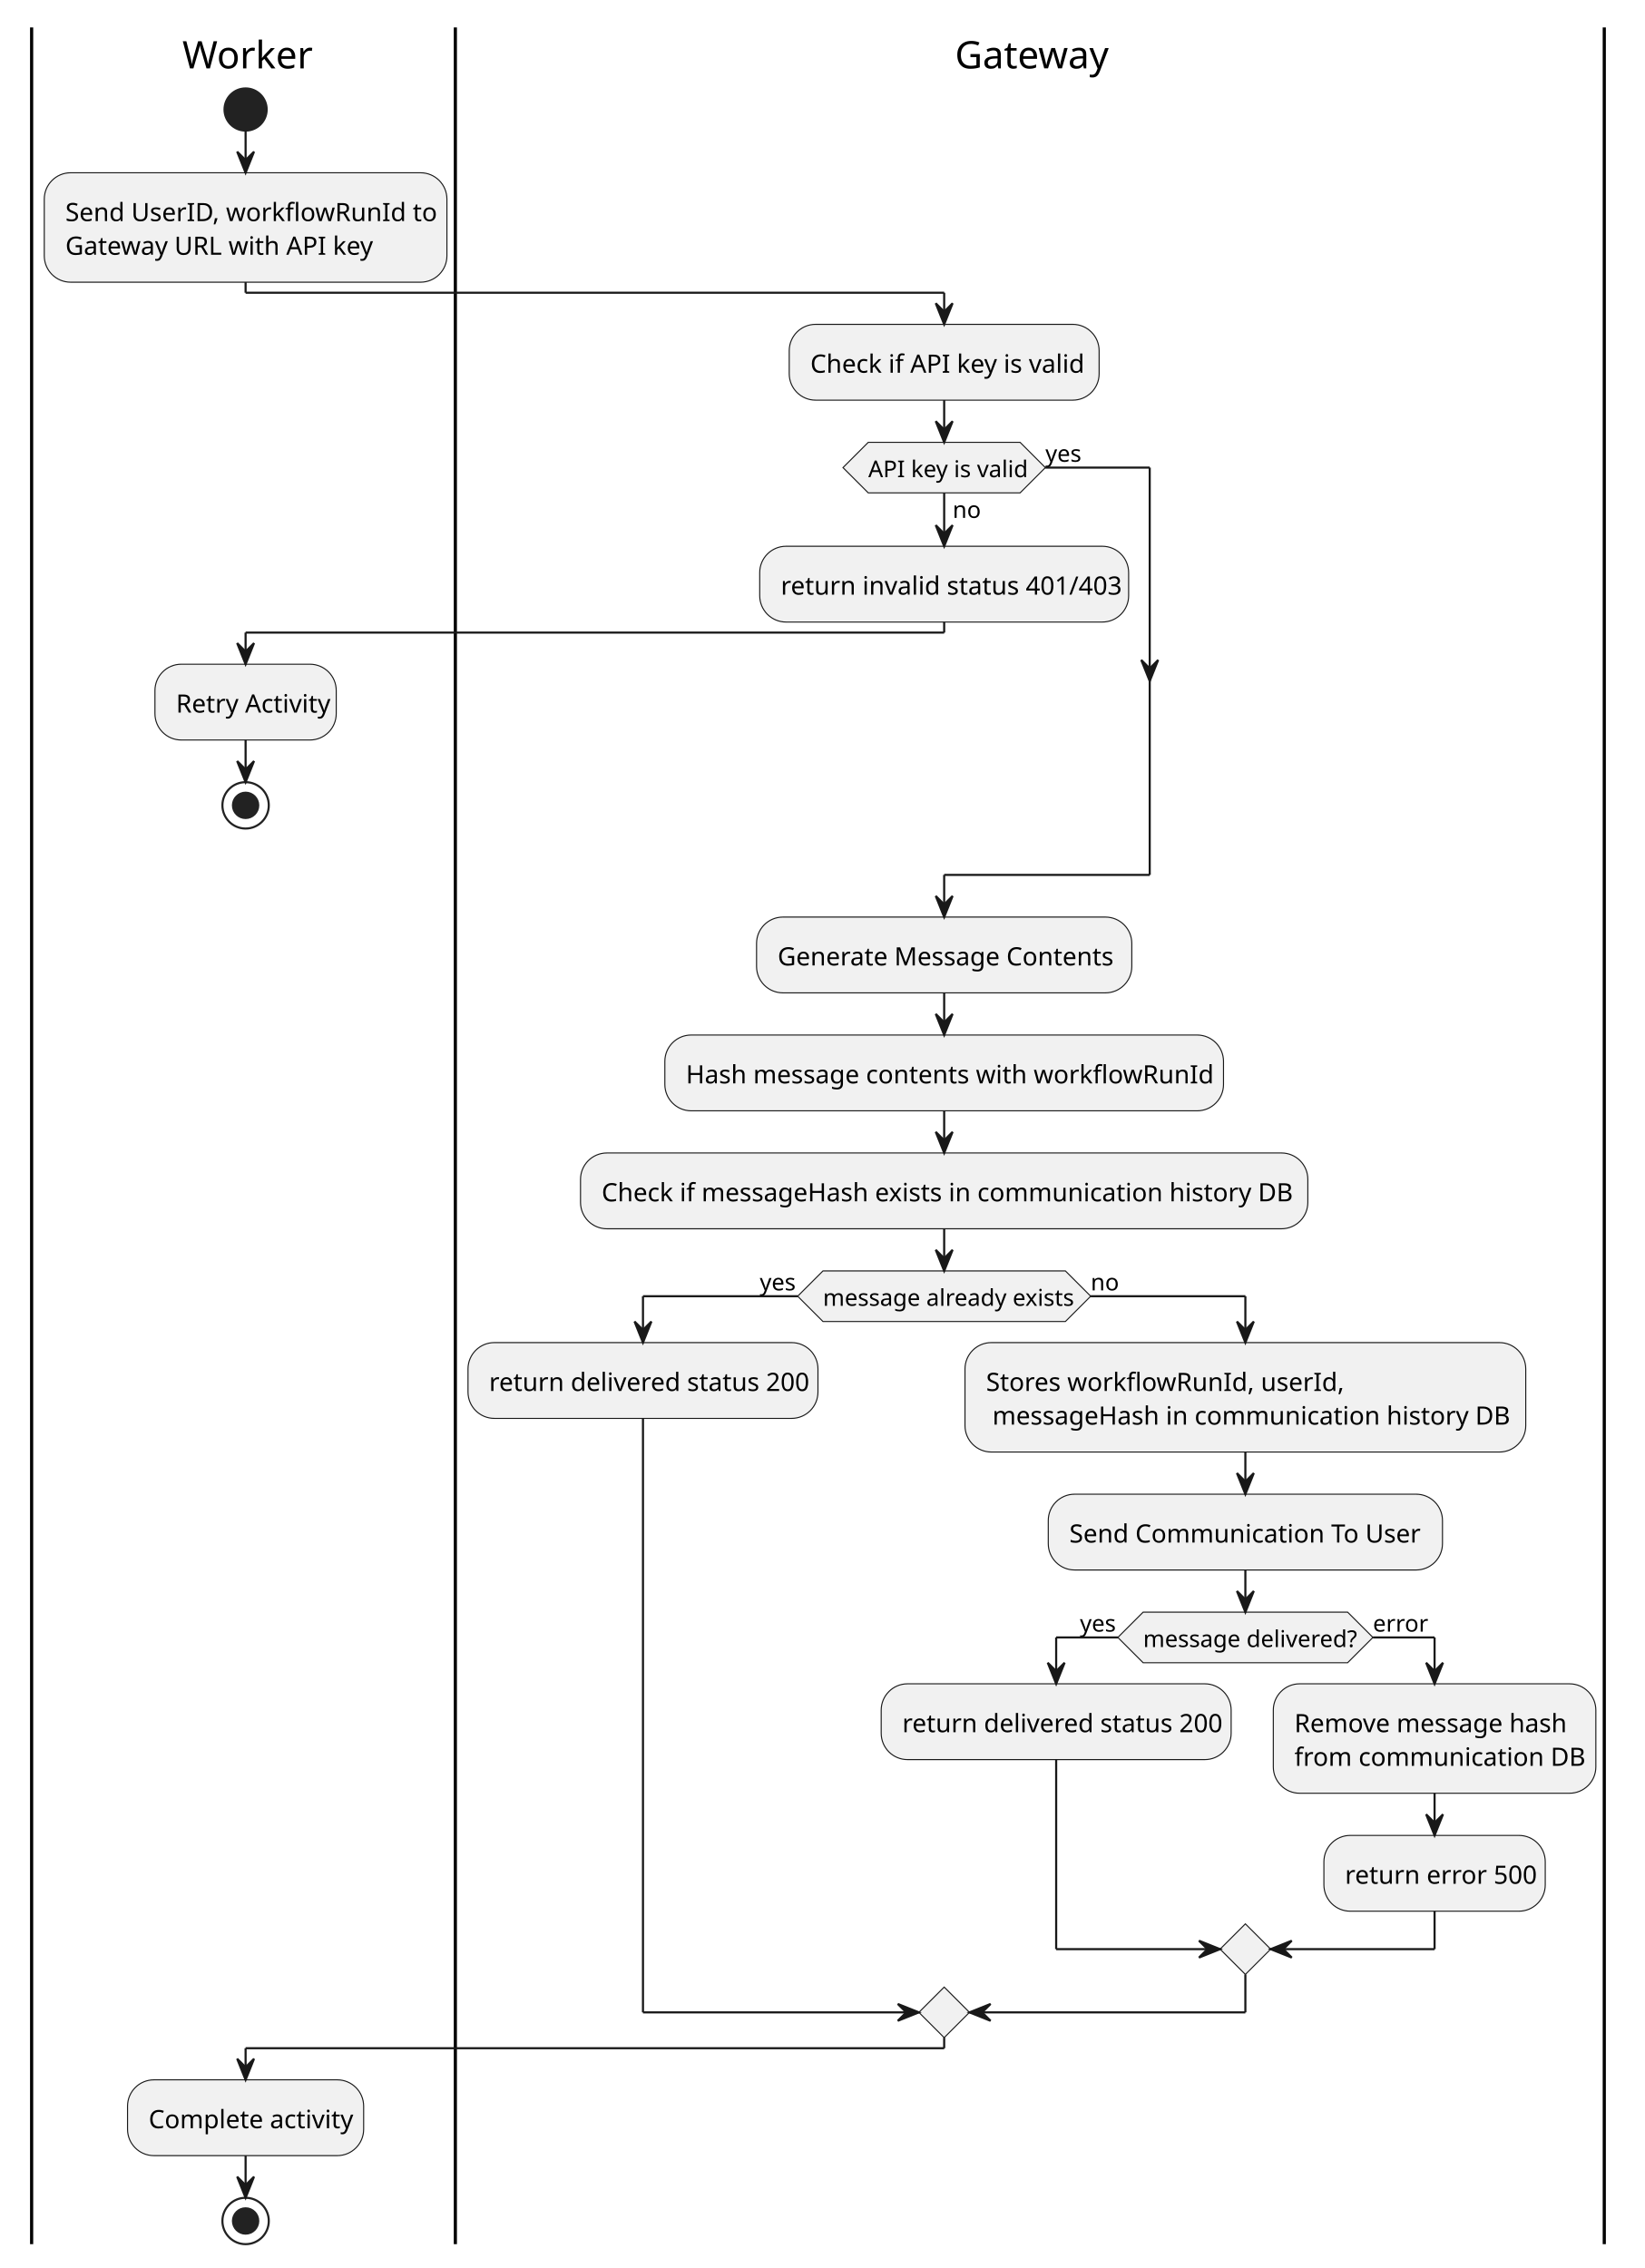
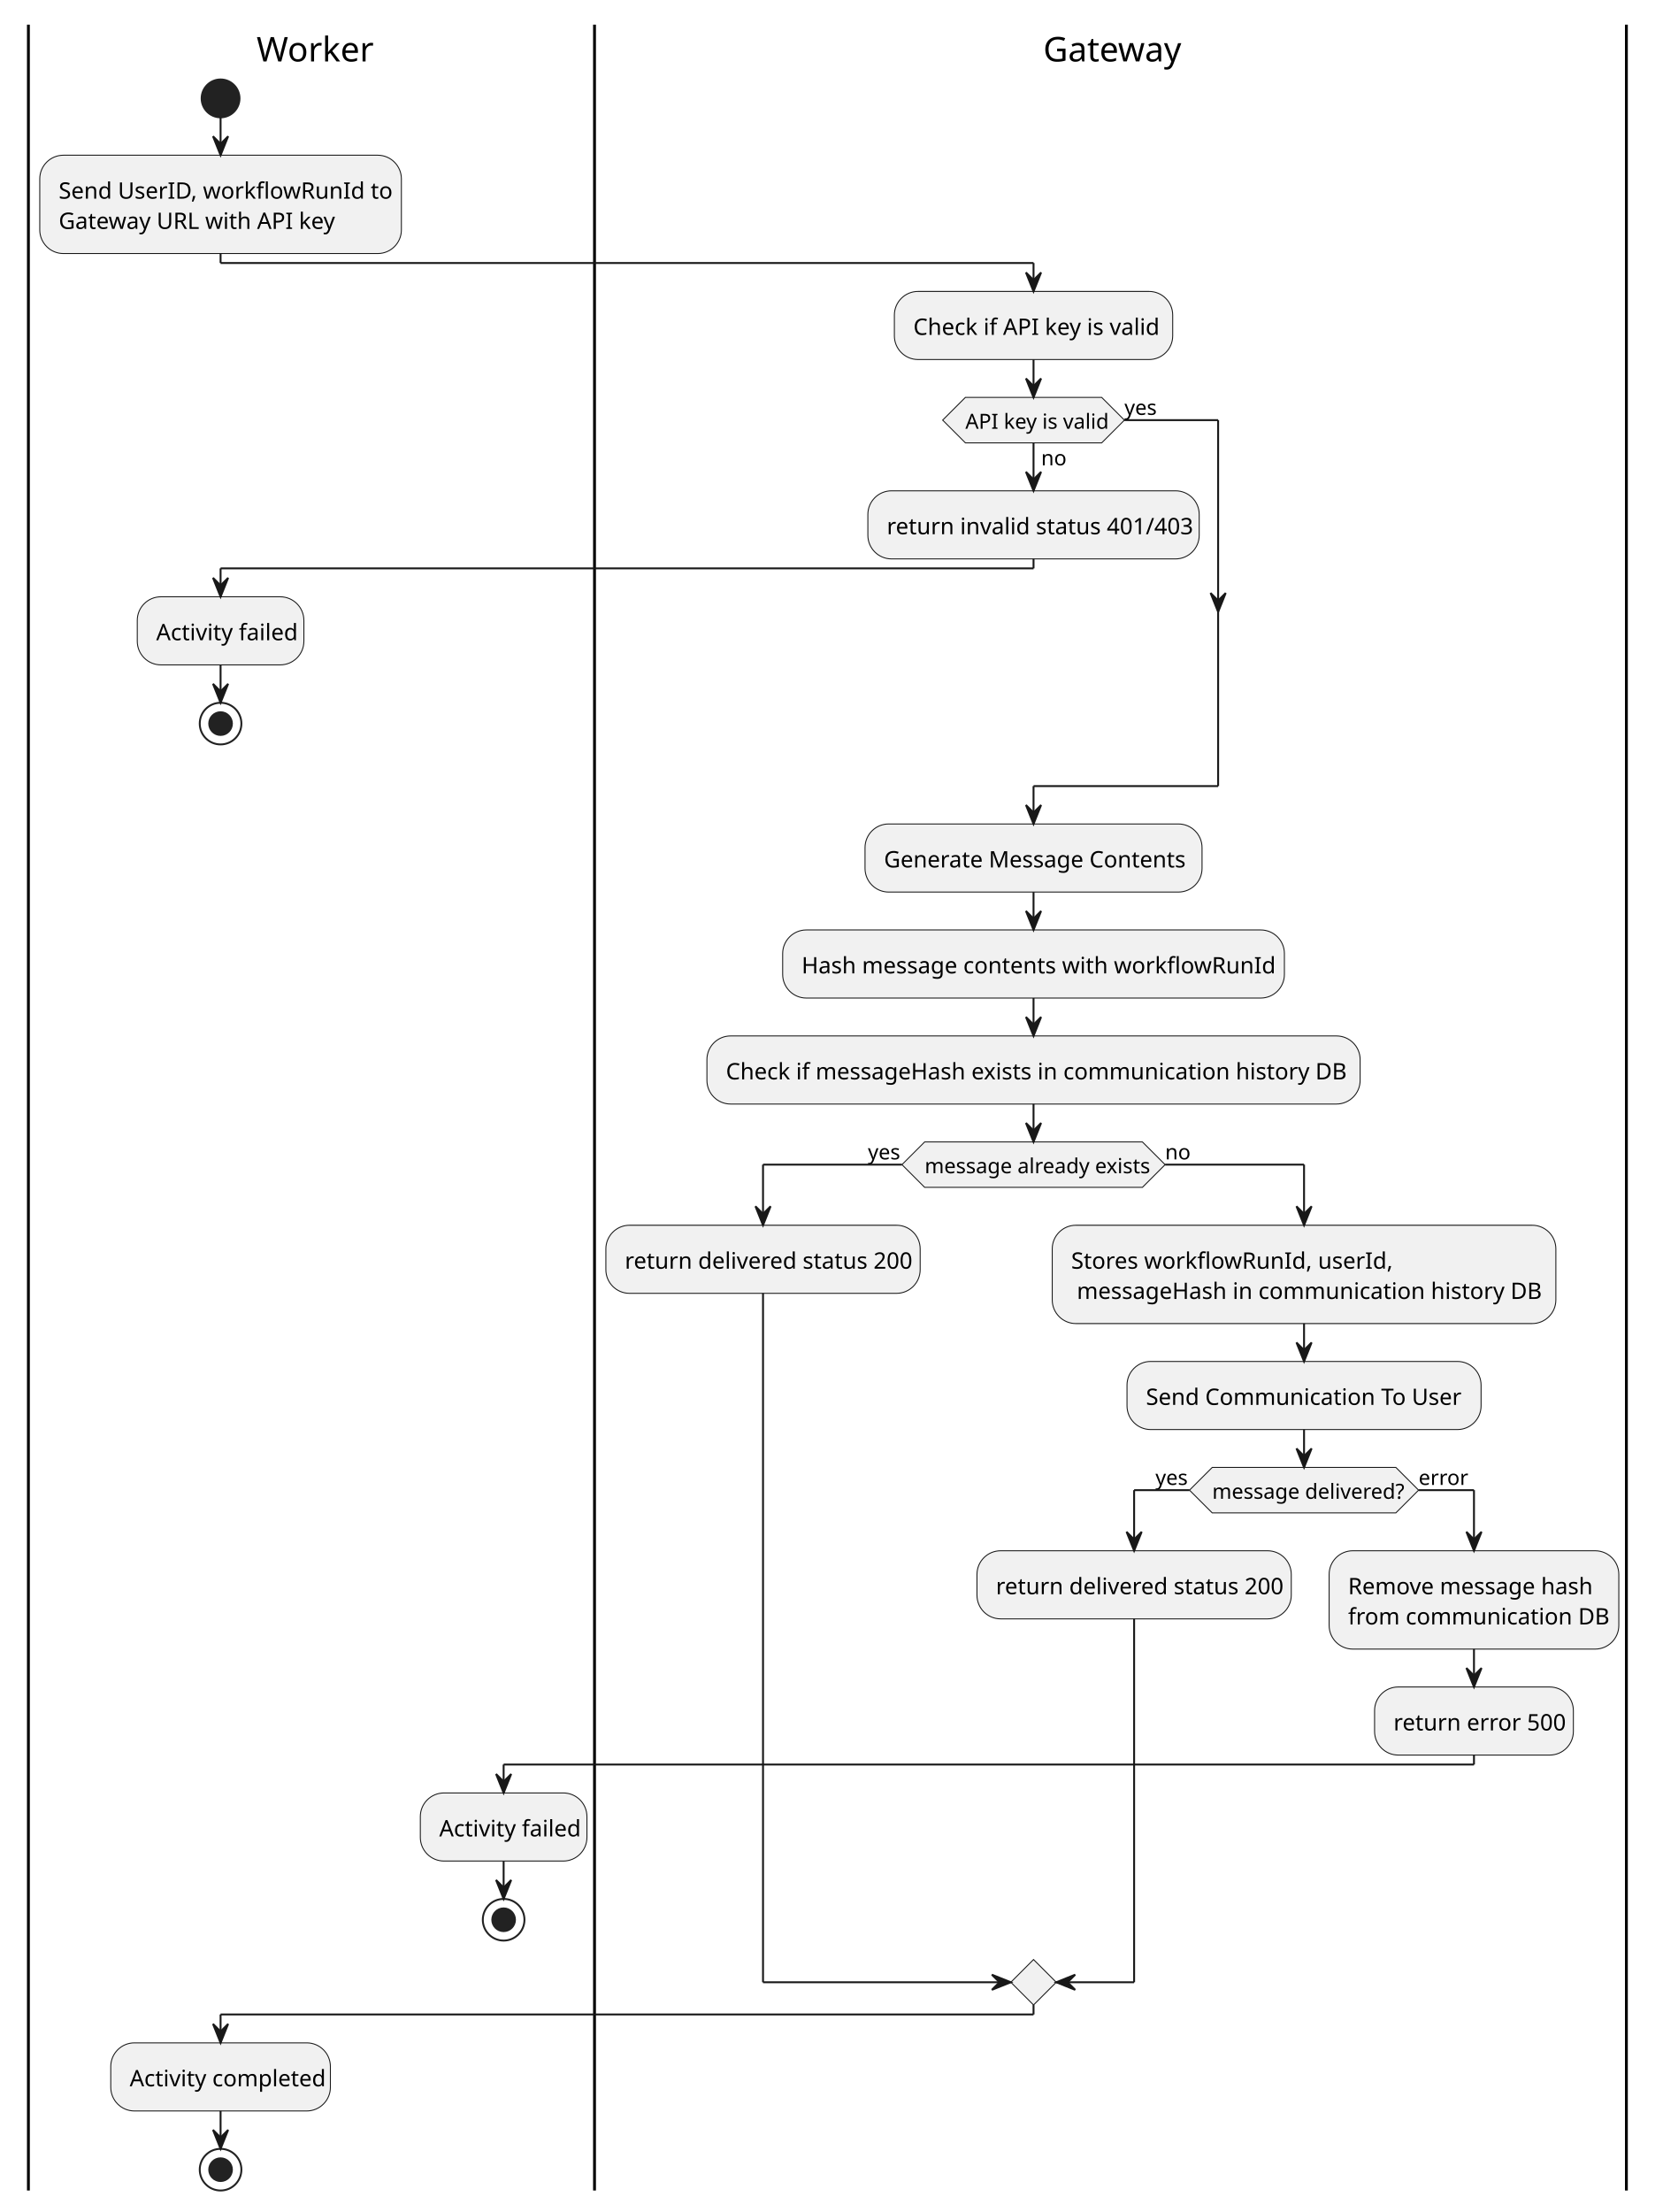
- <svg xmlns="http://www.w3.org/2000/svg" contentStyleType="text/css" height="1076px" preserveAspectRatio="none" style="width:780px;height:1076px;background:#FFFFFF;" version="1.1" viewBox="0 0 780 1076" width="780px" zoomAndPan="magnify">
+ <svg xmlns="http://www.w3.org/2000/svg" contentStyleType="text/css" height="1168px" preserveAspectRatio="none" style="width:878px;height:1168px;background:#FFFFFF;" version="1.1" viewBox="0 0 878 1168" width="878px" zoomAndPan="magnify">
  <defs />
  <g>
-     <rect fill="none" height="23.941" style="stroke:none;stroke-width:1.0;" width="747.5" x="15" y="13.018" />
+     <rect fill="none" height="23.941" style="stroke:none;stroke-width:1.0;" width="845.5" x="15" y="13.018" />
    <ellipse cx="116.5" cy="51.959" fill="#222222" rx="10" ry="10" style="stroke:#222222;stroke-width:1.0;" />
    <rect fill="#F1F1F1" height="51.922" rx="12.5" ry="12.5" style="stroke:#181818;stroke-width:0.5;" width="191" x="21" y="81.959" />
    <text fill="#000000" font-family="sans-serif" font-size="12" lengthAdjust="spacing" textLength="171" x="31" y="104.908">Send UserID, workflowRunId to</text>
    <text fill="#000000" font-family="sans-serif" font-size="12" lengthAdjust="spacing" textLength="142" x="31" y="120.869">Gateway URL with API key</text>
-     <rect fill="#F1F1F1" height="35.961" rx="12.5" ry="12.5" style="stroke:#181818;stroke-width:0.5;" width="86" x="73.5" y="315.118" />
-     <text fill="#000000" font-family="sans-serif" font-size="12" lengthAdjust="spacing" textLength="66" x="83.5" y="338.067">Retry Activity</text>
+     <rect fill="#F1F1F1" height="35.961" rx="12.5" ry="12.5" style="stroke:#181818;stroke-width:0.5;" width="88" x="72.5" y="315.118" />
+     <text fill="#000000" font-family="sans-serif" font-size="12" lengthAdjust="spacing" textLength="68" x="82.5" y="338.067">Activity failed</text>
    <ellipse cx="116.5" cy="382.079" fill="none" rx="11" ry="11" style="stroke:#222222;stroke-width:1.0;" />
    <ellipse cx="116.5" cy="382.079" fill="#222222" rx="6" ry="6" style="stroke:#222222;stroke-width:1.0;" />
-     <rect fill="#F1F1F1" height="35.961" rx="12.5" ry="12.5" style="stroke:#181818;stroke-width:0.5;" width="112" x="60.5" y="986.727" />
-     <text fill="#000000" font-family="sans-serif" font-size="12" lengthAdjust="spacing" textLength="92" x="70.5" y="1009.677">Complete activity</text>
-     <ellipse cx="116.5" cy="1053.688" fill="none" rx="11" ry="11" style="stroke:#222222;stroke-width:1.0;" />
-     <ellipse cx="116.5" cy="1053.688" fill="#222222" rx="6" ry="6" style="stroke:#222222;stroke-width:1.0;" />
-     <line style="stroke:#000000;stroke-width:1.5;" x1="15" x2="15" y1="13.018" y2="1064.688" />
-     <rect fill="#F1F1F1" height="35.961" rx="12.5" ry="12.5" style="stroke:#181818;stroke-width:0.5;" width="147" x="374.375" y="153.881" />
-     <text fill="#000000" font-family="sans-serif" font-size="12" lengthAdjust="spacing" textLength="127" x="384.375" y="176.83">Check if API key is valid</text>
-     <rect fill="#F1F1F1" height="35.961" rx="12.5" ry="12.5" style="stroke:#181818;stroke-width:0.5;" width="175" x="360.375" y="259.157" />
-     <text fill="#000000" font-family="sans-serif" font-size="12" lengthAdjust="spacing" textLength="155" x="370.375" y="282.106">return invalid status 401/403</text>
-     <polygon fill="#F1F1F1" points="411.875,209.842,483.875,209.842,495.875,221.842,483.875,233.842,411.875,233.842,399.875,221.842,411.875,209.842" style="stroke:#181818;stroke-width:0.5;" />
-     <text fill="#000000" font-family="sans-serif" font-size="11" lengthAdjust="spacing" textLength="12" x="451.875" y="245.712">no</text>
-     <text fill="#000000" font-family="sans-serif" font-size="11" lengthAdjust="spacing" textLength="72" x="411.875" y="226.397">API key is valid</text>
-     <text fill="#000000" font-family="sans-serif" font-size="11" lengthAdjust="spacing" textLength="18" x="495.875" y="219.081">yes</text>
-     <rect fill="#F1F1F1" height="35.961" rx="12.5" ry="12.5" style="stroke:#181818;stroke-width:0.5;" width="178" x="358.875" y="435.079" />
-     <text fill="#000000" font-family="sans-serif" font-size="12" lengthAdjust="spacing" textLength="158" x="368.875" y="458.028">Generate Message Contents</text>
-     <rect fill="#F1F1F1" height="35.961" rx="12.5" ry="12.5" style="stroke:#181818;stroke-width:0.5;" width="265" x="315.375" y="491.04" />
-     <text fill="#000000" font-family="sans-serif" font-size="12" lengthAdjust="spacing" textLength="245" x="325.375" y="513.989">Hash message contents with workflowRunId</text>
-     <rect fill="#F1F1F1" height="35.961" rx="12.5" ry="12.5" style="stroke:#181818;stroke-width:0.5;" width="345" x="275.375" y="547.001" />
-     <text fill="#000000" font-family="sans-serif" font-size="12" lengthAdjust="spacing" textLength="325" x="285.375" y="569.95">Check if messageHash exists in communication history DB</text>
-     <polygon fill="#F1F1F1" points="390.375,602.962,505.375,602.962,517.375,614.962,505.375,626.962,390.375,626.962,378.375,614.962,390.375,602.962" style="stroke:#181818;stroke-width:0.5;" />
-     <text fill="#000000" font-family="sans-serif" font-size="11" lengthAdjust="spacing" textLength="115" x="390.375" y="619.517">message already exists</text>
-     <text fill="#000000" font-family="sans-serif" font-size="11" lengthAdjust="spacing" textLength="18" x="360.375" y="612.201">yes</text>
-     <text fill="#000000" font-family="sans-serif" font-size="11" lengthAdjust="spacing" textLength="12" x="517.375" y="612.201">no</text>
-     <rect fill="#F1F1F1" height="35.961" rx="12.5" ry="12.5" style="stroke:#181818;stroke-width:0.5;" width="166" x="222" y="636.962" />
-     <text fill="#000000" font-family="sans-serif" font-size="12" lengthAdjust="spacing" textLength="146" x="232" y="659.911">return delivered status 200</text>
-     <rect fill="#F1F1F1" height="51.922" rx="12.5" ry="12.5" style="stroke:#181818;stroke-width:0.5;" width="266" x="457.75" y="636.962" />
-     <text fill="#000000" font-family="sans-serif" font-size="12" lengthAdjust="spacing" textLength="164" x="467.75" y="659.911">Stores workflowRunId, userId,</text>
-     <text fill="#000000" font-family="sans-serif" font-size="12" lengthAdjust="spacing" textLength="243" x="470.75" y="675.872">messageHash in communication history DB</text>
-     <rect fill="#F1F1F1" height="35.961" rx="12.5" ry="12.5" style="stroke:#181818;stroke-width:0.5;" width="187" x="497.25" y="708.884" />
-     <text fill="#000000" font-family="sans-serif" font-size="12" lengthAdjust="spacing" textLength="167" x="507.25" y="731.833">Send Communication To User</text>
-     <polygon fill="#F1F1F1" points="542.25,764.845,639.25,764.845,651.25,776.845,639.25,788.845,542.25,788.845,530.25,776.845,542.25,764.845" style="stroke:#181818;stroke-width:0.5;" />
-     <text fill="#000000" font-family="sans-serif" font-size="11" lengthAdjust="spacing" textLength="97" x="542.25" y="781.399">message delivered?</text>
-     <text fill="#000000" font-family="sans-serif" font-size="11" lengthAdjust="spacing" textLength="18" x="512.25" y="774.084">yes</text>
-     <text fill="#000000" font-family="sans-serif" font-size="11" lengthAdjust="spacing" textLength="24" x="651.25" y="774.084">error</text>
-     <rect fill="#F1F1F1" height="35.961" rx="12.5" ry="12.5" style="stroke:#181818;stroke-width:0.5;" width="166" x="418" y="798.845" />
-     <text fill="#000000" font-family="sans-serif" font-size="12" lengthAdjust="spacing" textLength="146" x="428" y="821.794">return delivered status 200</text>
-     <rect fill="#F1F1F1" height="51.922" rx="12.5" ry="12.5" style="stroke:#181818;stroke-width:0.5;" width="153" x="604" y="798.845" />
-     <text fill="#000000" font-family="sans-serif" font-size="12" lengthAdjust="spacing" textLength="133" x="614" y="821.794">Remove message hash</text>
-     <text fill="#000000" font-family="sans-serif" font-size="12" lengthAdjust="spacing" textLength="133" x="614" y="837.755">from communication DB</text>
-     <rect fill="#F1F1F1" height="35.961" rx="12.5" ry="12.5" style="stroke:#181818;stroke-width:0.5;" width="105" x="628" y="870.767" />
-     <text fill="#000000" font-family="sans-serif" font-size="12" lengthAdjust="spacing" textLength="85" x="638" y="893.716">return error 500</text>
-     <polygon fill="#F1F1F1" points="590.75,912.727,602.75,924.727,590.75,936.727,578.75,924.727,590.75,912.727" style="stroke:#181818;stroke-width:0.5;" />
-     <polygon fill="#F1F1F1" points="447.875,942.727,459.875,954.727,447.875,966.727,435.875,954.727,447.875,942.727" style="stroke:#181818;stroke-width:0.5;" />
-     <line style="stroke:#000000;stroke-width:1.5;" x1="216" x2="216" y1="13.018" y2="1064.688" />
-     <line style="stroke:#000000;stroke-width:1.5;" x1="761" x2="761" y1="13.018" y2="1064.688" />
+     <rect fill="#F1F1F1" height="35.961" rx="12.5" ry="12.5" style="stroke:#181818;stroke-width:0.5;" width="88" x="222" y="946.727" />
+     <text fill="#000000" font-family="sans-serif" font-size="12" lengthAdjust="spacing" textLength="68" x="232" y="969.677">Activity failed</text>
+     <ellipse cx="266" cy="1013.688" fill="none" rx="11" ry="11" style="stroke:#222222;stroke-width:1.0;" />
+     <ellipse cx="266" cy="1013.688" fill="#222222" rx="6" ry="6" style="stroke:#222222;stroke-width:1.0;" />
+     <rect fill="#F1F1F1" height="35.961" rx="12.5" ry="12.5" style="stroke:#181818;stroke-width:0.5;" width="116" x="58.5" y="1078.688" />
+     <text fill="#000000" font-family="sans-serif" font-size="12" lengthAdjust="spacing" textLength="96" x="68.5" y="1101.638">Activity completed</text>
+     <ellipse cx="116.5" cy="1145.649" fill="none" rx="11" ry="11" style="stroke:#222222;stroke-width:1.0;" />
+     <ellipse cx="116.5" cy="1145.649" fill="#222222" rx="6" ry="6" style="stroke:#222222;stroke-width:1.0;" />
+     <line style="stroke:#000000;stroke-width:1.5;" x1="15" x2="15" y1="13.018" y2="1156.649" />
+     <rect fill="#F1F1F1" height="35.961" rx="12.5" ry="12.5" style="stroke:#181818;stroke-width:0.5;" width="147" x="472.375" y="153.881" />
+     <text fill="#000000" font-family="sans-serif" font-size="12" lengthAdjust="spacing" textLength="127" x="482.375" y="176.83">Check if API key is valid</text>
+     <rect fill="#F1F1F1" height="35.961" rx="12.5" ry="12.5" style="stroke:#181818;stroke-width:0.5;" width="175" x="458.375" y="259.157" />
+     <text fill="#000000" font-family="sans-serif" font-size="12" lengthAdjust="spacing" textLength="155" x="468.375" y="282.106">return invalid status 401/403</text>
+     <polygon fill="#F1F1F1" points="509.875,209.842,581.875,209.842,593.875,221.842,581.875,233.842,509.875,233.842,497.875,221.842,509.875,209.842" style="stroke:#181818;stroke-width:0.5;" />
+     <text fill="#000000" font-family="sans-serif" font-size="11" lengthAdjust="spacing" textLength="12" x="549.875" y="245.712">no</text>
+     <text fill="#000000" font-family="sans-serif" font-size="11" lengthAdjust="spacing" textLength="72" x="509.875" y="226.397">API key is valid</text>
+     <text fill="#000000" font-family="sans-serif" font-size="11" lengthAdjust="spacing" textLength="18" x="593.875" y="219.081">yes</text>
+     <rect fill="#F1F1F1" height="35.961" rx="12.5" ry="12.5" style="stroke:#181818;stroke-width:0.5;" width="178" x="456.875" y="435.079" />
+     <text fill="#000000" font-family="sans-serif" font-size="12" lengthAdjust="spacing" textLength="158" x="466.875" y="458.028">Generate Message Contents</text>
+     <rect fill="#F1F1F1" height="35.961" rx="12.5" ry="12.5" style="stroke:#181818;stroke-width:0.5;" width="265" x="413.375" y="491.04" />
+     <text fill="#000000" font-family="sans-serif" font-size="12" lengthAdjust="spacing" textLength="245" x="423.375" y="513.989">Hash message contents with workflowRunId</text>
+     <rect fill="#F1F1F1" height="35.961" rx="12.5" ry="12.5" style="stroke:#181818;stroke-width:0.5;" width="345" x="373.375" y="547.001" />
+     <text fill="#000000" font-family="sans-serif" font-size="12" lengthAdjust="spacing" textLength="325" x="383.375" y="569.95">Check if messageHash exists in communication history DB</text>
+     <polygon fill="#F1F1F1" points="488.375,602.962,603.375,602.962,615.375,614.962,603.375,626.962,488.375,626.962,476.375,614.962,488.375,602.962" style="stroke:#181818;stroke-width:0.5;" />
+     <text fill="#000000" font-family="sans-serif" font-size="11" lengthAdjust="spacing" textLength="115" x="488.375" y="619.517">message already exists</text>
+     <text fill="#000000" font-family="sans-serif" font-size="11" lengthAdjust="spacing" textLength="18" x="458.375" y="612.201">yes</text>
+     <text fill="#000000" font-family="sans-serif" font-size="11" lengthAdjust="spacing" textLength="12" x="615.375" y="612.201">no</text>
+     <rect fill="#F1F1F1" height="35.961" rx="12.5" ry="12.5" style="stroke:#181818;stroke-width:0.5;" width="166" x="320" y="646.962" />
+     <text fill="#000000" font-family="sans-serif" font-size="12" lengthAdjust="spacing" textLength="146" x="330" y="669.911">return delivered status 200</text>
+     <rect fill="#F1F1F1" height="51.922" rx="12.5" ry="12.5" style="stroke:#181818;stroke-width:0.5;" width="266" x="555.75" y="646.962" />
+     <text fill="#000000" font-family="sans-serif" font-size="12" lengthAdjust="spacing" textLength="164" x="565.75" y="669.911">Stores workflowRunId, userId,</text>
+     <text fill="#000000" font-family="sans-serif" font-size="12" lengthAdjust="spacing" textLength="243" x="568.75" y="685.872">messageHash in communication history DB</text>
+     <rect fill="#F1F1F1" height="35.961" rx="12.5" ry="12.5" style="stroke:#181818;stroke-width:0.5;" width="187" x="595.25" y="718.884" />
+     <text fill="#000000" font-family="sans-serif" font-size="12" lengthAdjust="spacing" textLength="167" x="605.25" y="741.833">Send Communication To User</text>
+     <polygon fill="#F1F1F1" points="640.25,774.845,737.25,774.845,749.25,786.845,737.25,798.845,640.25,798.845,628.25,786.845,640.25,774.845" style="stroke:#181818;stroke-width:0.5;" />
+     <text fill="#000000" font-family="sans-serif" font-size="11" lengthAdjust="spacing" textLength="97" x="640.25" y="791.399">message delivered?</text>
+     <text fill="#000000" font-family="sans-serif" font-size="11" lengthAdjust="spacing" textLength="18" x="610.25" y="784.084">yes</text>
+     <text fill="#000000" font-family="sans-serif" font-size="11" lengthAdjust="spacing" textLength="24" x="749.25" y="784.084">error</text>
+     <rect fill="#F1F1F1" height="35.961" rx="12.5" ry="12.5" style="stroke:#181818;stroke-width:0.5;" width="166" x="516" y="818.845" />
+     <text fill="#000000" font-family="sans-serif" font-size="12" lengthAdjust="spacing" textLength="146" x="526" y="841.794">return delivered status 200</text>
+     <rect fill="#F1F1F1" height="51.922" rx="12.5" ry="12.5" style="stroke:#181818;stroke-width:0.5;" width="153" x="702" y="818.845" />
+     <text fill="#000000" font-family="sans-serif" font-size="12" lengthAdjust="spacing" textLength="133" x="712" y="841.794">Remove message hash</text>
+     <text fill="#000000" font-family="sans-serif" font-size="12" lengthAdjust="spacing" textLength="133" x="712" y="857.755">from communication DB</text>
+     <rect fill="#F1F1F1" height="35.961" rx="12.5" ry="12.5" style="stroke:#181818;stroke-width:0.5;" width="105" x="726" y="890.767" />
+     <text fill="#000000" font-family="sans-serif" font-size="12" lengthAdjust="spacing" textLength="85" x="736" y="913.716">return error 500</text>
+     <polygon fill="#F1F1F1" points="545.875,1034.688,557.875,1046.688,545.875,1058.688,533.875,1046.688,545.875,1034.688" style="stroke:#181818;stroke-width:0.5;" />
+     <line style="stroke:#000000;stroke-width:1.5;" x1="314" x2="314" y1="13.018" y2="1156.649" />
+     <line style="stroke:#000000;stroke-width:1.5;" x1="859" x2="859" y1="13.018" y2="1156.649" />
    <line style="stroke:#181818;stroke-width:1.0;" x1="116.5" x2="116.5" y1="61.959" y2="81.959" />
    <polygon fill="#181818" points="112.5,71.959,116.5,81.959,120.5,71.959,116.5,75.959" style="stroke:#181818;stroke-width:1.0;" />
    <line style="stroke:#181818;stroke-width:1.0;" x1="116.5" x2="116.5" y1="351.079" y2="371.079" />
    <polygon fill="#181818" points="112.5,361.079,116.5,371.079,120.5,361.079,116.5,365.079" style="stroke:#181818;stroke-width:1.0;" />
-     <line style="stroke:#181818;stroke-width:1.0;" x1="116.5" x2="116.5" y1="1022.688" y2="1042.688" />
-     <polygon fill="#181818" points="112.5,1032.688,116.5,1042.688,120.5,1032.688,116.5,1036.688" style="stroke:#181818;stroke-width:1.0;" />
-     <line style="stroke:#181818;stroke-width:1.0;" x1="447.875" x2="447.875" y1="233.842" y2="259.157" />
-     <polygon fill="#181818" points="443.875,249.157,447.875,259.157,451.875,249.157,447.875,253.157" style="stroke:#181818;stroke-width:1.0;" />
-     <line style="stroke:#181818;stroke-width:1.0;" x1="495.875" x2="545.375" y1="221.842" y2="221.842" />
-     <polygon fill="#181818" points="541.375,313.118,545.375,323.118,549.375,313.118,545.375,317.118" style="stroke:#181818;stroke-width:1.0;" />
-     <line style="stroke:#181818;stroke-width:1.0;" x1="545.375" x2="545.375" y1="221.842" y2="415.079" />
-     <line style="stroke:#181818;stroke-width:1.0;" x1="545.375" x2="447.875" y1="415.079" y2="415.079" />
-     <line style="stroke:#181818;stroke-width:1.0;" x1="447.875" x2="447.875" y1="415.079" y2="435.079" />
-     <polygon fill="#181818" points="443.875,425.079,447.875,435.079,451.875,425.079,447.875,429.079" style="stroke:#181818;stroke-width:1.0;" />
-     <line style="stroke:#181818;stroke-width:1.0;" x1="447.875" x2="447.875" y1="189.842" y2="209.842" />
-     <polygon fill="#181818" points="443.875,199.842,447.875,209.842,451.875,199.842,447.875,203.842" style="stroke:#181818;stroke-width:1.0;" />
-     <line style="stroke:#181818;stroke-width:1.0;" x1="447.875" x2="447.875" y1="471.04" y2="491.04" />
-     <polygon fill="#181818" points="443.875,481.04,447.875,491.04,451.875,481.04,447.875,485.04" style="stroke:#181818;stroke-width:1.0;" />
-     <line style="stroke:#181818;stroke-width:1.0;" x1="447.875" x2="447.875" y1="527.001" y2="547.001" />
-     <polygon fill="#181818" points="443.875,537.001,447.875,547.001,451.875,537.001,447.875,541.001" style="stroke:#181818;stroke-width:1.0;" />
-     <line style="stroke:#181818;stroke-width:1.0;" x1="590.75" x2="590.75" y1="688.884" y2="708.884" />
-     <polygon fill="#181818" points="586.75,698.884,590.75,708.884,594.75,698.884,590.75,702.884" style="stroke:#181818;stroke-width:1.0;" />
-     <line style="stroke:#181818;stroke-width:1.0;" x1="680.5" x2="680.5" y1="850.767" y2="870.767" />
-     <polygon fill="#181818" points="676.5,860.767,680.5,870.767,684.5,860.767,680.5,864.767" style="stroke:#181818;stroke-width:1.0;" />
-     <line style="stroke:#181818;stroke-width:1.0;" x1="530.25" x2="501" y1="776.845" y2="776.845" />
-     <line style="stroke:#181818;stroke-width:1.0;" x1="501" x2="501" y1="776.845" y2="798.845" />
-     <polygon fill="#181818" points="497,788.845,501,798.845,505,788.845,501,792.845" style="stroke:#181818;stroke-width:1.0;" />
-     <line style="stroke:#181818;stroke-width:1.0;" x1="651.25" x2="680.5" y1="776.845" y2="776.845" />
-     <line style="stroke:#181818;stroke-width:1.0;" x1="680.5" x2="680.5" y1="776.845" y2="798.845" />
-     <polygon fill="#181818" points="676.5,788.845,680.5,798.845,684.5,788.845,680.5,792.845" style="stroke:#181818;stroke-width:1.0;" />
-     <line style="stroke:#181818;stroke-width:1.0;" x1="501" x2="501" y1="834.806" y2="924.727" />
-     <line style="stroke:#181818;stroke-width:1.0;" x1="501" x2="578.75" y1="924.727" y2="924.727" />
-     <polygon fill="#181818" points="568.75,920.727,578.75,924.727,568.75,928.727,572.75,924.727" style="stroke:#181818;stroke-width:1.0;" />
-     <line style="stroke:#181818;stroke-width:1.0;" x1="680.5" x2="680.5" y1="906.727" y2="924.727" />
-     <line style="stroke:#181818;stroke-width:1.0;" x1="680.5" x2="602.75" y1="924.727" y2="924.727" />
-     <polygon fill="#181818" points="612.75,920.727,602.75,924.727,612.75,928.727,608.75,924.727" style="stroke:#181818;stroke-width:1.0;" />
-     <line style="stroke:#181818;stroke-width:1.0;" x1="590.75" x2="590.75" y1="744.845" y2="764.845" />
-     <polygon fill="#181818" points="586.75,754.845,590.75,764.845,594.75,754.845,590.75,758.845" style="stroke:#181818;stroke-width:1.0;" />
-     <line style="stroke:#181818;stroke-width:1.0;" x1="378.375" x2="305" y1="614.962" y2="614.962" />
-     <line style="stroke:#181818;stroke-width:1.0;" x1="305" x2="305" y1="614.962" y2="636.962" />
-     <polygon fill="#181818" points="301,626.962,305,636.962,309,626.962,305,630.962" style="stroke:#181818;stroke-width:1.0;" />
-     <line style="stroke:#181818;stroke-width:1.0;" x1="517.375" x2="590.75" y1="614.962" y2="614.962" />
-     <line style="stroke:#181818;stroke-width:1.0;" x1="590.75" x2="590.75" y1="614.962" y2="636.962" />
-     <polygon fill="#181818" points="586.75,626.962,590.75,636.962,594.75,626.962,590.75,630.962" style="stroke:#181818;stroke-width:1.0;" />
-     <line style="stroke:#181818;stroke-width:1.0;" x1="305" x2="305" y1="672.923" y2="954.727" />
-     <line style="stroke:#181818;stroke-width:1.0;" x1="305" x2="435.875" y1="954.727" y2="954.727" />
-     <polygon fill="#181818" points="425.875,950.727,435.875,954.727,425.875,958.727,429.875,954.727" style="stroke:#181818;stroke-width:1.0;" />
-     <line style="stroke:#181818;stroke-width:1.0;" x1="590.75" x2="590.75" y1="936.727" y2="954.727" />
-     <line style="stroke:#181818;stroke-width:1.0;" x1="590.75" x2="459.875" y1="954.727" y2="954.727" />
-     <polygon fill="#181818" points="469.875,950.727,459.875,954.727,469.875,958.727,465.875,954.727" style="stroke:#181818;stroke-width:1.0;" />
-     <line style="stroke:#181818;stroke-width:1.0;" x1="447.875" x2="447.875" y1="582.962" y2="602.962" />
-     <polygon fill="#181818" points="443.875,592.962,447.875,602.962,451.875,592.962,447.875,596.962" style="stroke:#181818;stroke-width:1.0;" />
+     <line style="stroke:#181818;stroke-width:1.0;" x1="266" x2="266" y1="982.688" y2="1002.688" />
+     <polygon fill="#181818" points="262,992.688,266,1002.688,270,992.688,266,996.688" style="stroke:#181818;stroke-width:1.0;" />
+     <line style="stroke:#181818;stroke-width:1.0;" x1="116.5" x2="116.5" y1="1114.649" y2="1134.649" />
+     <polygon fill="#181818" points="112.5,1124.649,116.5,1134.649,120.5,1124.649,116.5,1128.649" style="stroke:#181818;stroke-width:1.0;" />
+     <line style="stroke:#181818;stroke-width:1.0;" x1="545.875" x2="545.875" y1="233.842" y2="259.157" />
+     <polygon fill="#181818" points="541.875,249.157,545.875,259.157,549.875,249.157,545.875,253.157" style="stroke:#181818;stroke-width:1.0;" />
+     <line style="stroke:#181818;stroke-width:1.0;" x1="593.875" x2="643.375" y1="221.842" y2="221.842" />
+     <polygon fill="#181818" points="639.375,313.118,643.375,323.118,647.375,313.118,643.375,317.118" style="stroke:#181818;stroke-width:1.0;" />
+     <line style="stroke:#181818;stroke-width:1.0;" x1="643.375" x2="643.375" y1="221.842" y2="415.079" />
+     <line style="stroke:#181818;stroke-width:1.0;" x1="643.375" x2="545.875" y1="415.079" y2="415.079" />
+     <line style="stroke:#181818;stroke-width:1.0;" x1="545.875" x2="545.875" y1="415.079" y2="435.079" />
+     <polygon fill="#181818" points="541.875,425.079,545.875,435.079,549.875,425.079,545.875,429.079" style="stroke:#181818;stroke-width:1.0;" />
+     <line style="stroke:#181818;stroke-width:1.0;" x1="545.875" x2="545.875" y1="189.842" y2="209.842" />
+     <polygon fill="#181818" points="541.875,199.842,545.875,209.842,549.875,199.842,545.875,203.842" style="stroke:#181818;stroke-width:1.0;" />
+     <line style="stroke:#181818;stroke-width:1.0;" x1="545.875" x2="545.875" y1="471.04" y2="491.04" />
+     <polygon fill="#181818" points="541.875,481.04,545.875,491.04,549.875,481.04,545.875,485.04" style="stroke:#181818;stroke-width:1.0;" />
+     <line style="stroke:#181818;stroke-width:1.0;" x1="545.875" x2="545.875" y1="527.001" y2="547.001" />
+     <polygon fill="#181818" points="541.875,537.001,545.875,547.001,549.875,537.001,545.875,541.001" style="stroke:#181818;stroke-width:1.0;" />
+     <line style="stroke:#181818;stroke-width:1.0;" x1="688.75" x2="688.75" y1="698.884" y2="718.884" />
+     <polygon fill="#181818" points="684.75,708.884,688.75,718.884,692.75,708.884,688.75,712.884" style="stroke:#181818;stroke-width:1.0;" />
+     <line style="stroke:#181818;stroke-width:1.0;" x1="778.5" x2="778.5" y1="870.767" y2="890.767" />
+     <polygon fill="#181818" points="774.5,880.767,778.5,890.767,782.5,880.767,778.5,884.767" style="stroke:#181818;stroke-width:1.0;" />
+     <line style="stroke:#181818;stroke-width:1.0;" x1="628.25" x2="599" y1="786.845" y2="786.845" />
+     <line style="stroke:#181818;stroke-width:1.0;" x1="599" x2="599" y1="786.845" y2="818.845" />
+     <polygon fill="#181818" points="595,808.845,599,818.845,603,808.845,599,812.845" style="stroke:#181818;stroke-width:1.0;" />
+     <line style="stroke:#181818;stroke-width:1.0;" x1="749.25" x2="778.5" y1="786.845" y2="786.845" />
+     <line style="stroke:#181818;stroke-width:1.0;" x1="778.5" x2="778.5" y1="786.845" y2="818.845" />
+     <polygon fill="#181818" points="774.5,808.845,778.5,818.845,782.5,808.845,778.5,812.845" style="stroke:#181818;stroke-width:1.0;" />
+     <line style="stroke:#181818;stroke-width:1.0;" x1="599" x2="599" y1="854.806" y2="1046.688" />
+     <line style="stroke:#181818;stroke-width:1.0;" x1="599" x2="557.875" y1="1046.688" y2="1046.688" />
+     <polygon fill="#181818" points="567.875,1042.688,557.875,1046.688,567.875,1050.688,563.875,1046.688" style="stroke:#181818;stroke-width:1.0;" />
+     <line style="stroke:#181818;stroke-width:1.0;" x1="688.75" x2="688.75" y1="754.845" y2="774.845" />
+     <polygon fill="#181818" points="684.75,764.845,688.75,774.845,692.75,764.845,688.75,768.845" style="stroke:#181818;stroke-width:1.0;" />
+     <line style="stroke:#181818;stroke-width:1.0;" x1="476.375" x2="403" y1="614.962" y2="614.962" />
+     <line style="stroke:#181818;stroke-width:1.0;" x1="403" x2="403" y1="614.962" y2="646.962" />
+     <polygon fill="#181818" points="399,636.962,403,646.962,407,636.962,403,640.962" style="stroke:#181818;stroke-width:1.0;" />
+     <line style="stroke:#181818;stroke-width:1.0;" x1="615.375" x2="688.75" y1="614.962" y2="614.962" />
+     <line style="stroke:#181818;stroke-width:1.0;" x1="688.75" x2="688.75" y1="614.962" y2="646.962" />
+     <polygon fill="#181818" points="684.75,636.962,688.75,646.962,692.75,636.962,688.75,640.962" style="stroke:#181818;stroke-width:1.0;" />
+     <line style="stroke:#181818;stroke-width:1.0;" x1="403" x2="403" y1="682.923" y2="1046.688" />
+     <line style="stroke:#181818;stroke-width:1.0;" x1="403" x2="533.875" y1="1046.688" y2="1046.688" />
+     <polygon fill="#181818" points="523.875,1042.688,533.875,1046.688,523.875,1050.688,527.875,1046.688" style="stroke:#181818;stroke-width:1.0;" />
+     <line style="stroke:#181818;stroke-width:1.0;" x1="545.875" x2="545.875" y1="582.962" y2="602.962" />
+     <polygon fill="#181818" points="541.875,592.962,545.875,602.962,549.875,592.962,545.875,596.962" style="stroke:#181818;stroke-width:1.0;" />
    <line style="stroke:#181818;stroke-width:1.0;" x1="116.5" x2="116.5" y1="133.881" y2="138.881" />
-     <line style="stroke:#181818;stroke-width:1.0;" x1="116.5" x2="447.875" y1="138.881" y2="138.881" />
-     <line style="stroke:#181818;stroke-width:1.0;" x1="447.875" x2="447.875" y1="138.881" y2="153.881" />
-     <polygon fill="#181818" points="443.875,143.881,447.875,153.881,451.875,143.881,447.875,147.881" style="stroke:#181818;stroke-width:1.0;" />
-     <line style="stroke:#181818;stroke-width:1.0;" x1="447.875" x2="447.875" y1="295.118" y2="300.118" />
-     <line style="stroke:#181818;stroke-width:1.0;" x1="447.875" x2="116.5" y1="300.118" y2="300.118" />
+     <line style="stroke:#181818;stroke-width:1.0;" x1="116.5" x2="545.875" y1="138.881" y2="138.881" />
+     <line style="stroke:#181818;stroke-width:1.0;" x1="545.875" x2="545.875" y1="138.881" y2="153.881" />
+     <polygon fill="#181818" points="541.875,143.881,545.875,153.881,549.875,143.881,545.875,147.881" style="stroke:#181818;stroke-width:1.0;" />
+     <line style="stroke:#181818;stroke-width:1.0;" x1="545.875" x2="545.875" y1="295.118" y2="300.118" />
+     <line style="stroke:#181818;stroke-width:1.0;" x1="545.875" x2="116.5" y1="300.118" y2="300.118" />
    <line style="stroke:#181818;stroke-width:1.0;" x1="116.5" x2="116.5" y1="300.118" y2="315.118" />
    <polygon fill="#181818" points="112.5,305.118,116.5,315.118,120.5,305.118,116.5,309.118" style="stroke:#181818;stroke-width:1.0;" />
-     <line style="stroke:#181818;stroke-width:1.0;" x1="447.875" x2="447.875" y1="966.727" y2="971.727" />
-     <line style="stroke:#181818;stroke-width:1.0;" x1="447.875" x2="116.5" y1="971.727" y2="971.727" />
-     <line style="stroke:#181818;stroke-width:1.0;" x1="116.5" x2="116.5" y1="971.727" y2="986.727" />
-     <polygon fill="#181818" points="112.5,976.727,116.5,986.727,120.5,976.727,116.5,980.727" style="stroke:#181818;stroke-width:1.0;" />
-     <text fill="#000000" font-family="sans-serif" font-size="18" lengthAdjust="spacing" textLength="58" x="86.5" y="32.441">Worker</text>
-     <text fill="#000000" font-family="sans-serif" font-size="18" lengthAdjust="spacing" textLength="71" x="453" y="32.441">Gateway</text>
+     <line style="stroke:#181818;stroke-width:1.0;" x1="778.5" x2="778.5" y1="926.727" y2="931.727" />
+     <line style="stroke:#181818;stroke-width:1.0;" x1="778.5" x2="266" y1="931.727" y2="931.727" />
+     <line style="stroke:#181818;stroke-width:1.0;" x1="266" x2="266" y1="931.727" y2="946.727" />
+     <polygon fill="#181818" points="262,936.727,266,946.727,270,936.727,266,940.727" style="stroke:#181818;stroke-width:1.0;" />
+     <line style="stroke:#181818;stroke-width:1.0;" x1="545.875" x2="545.875" y1="1058.688" y2="1063.688" />
+     <line style="stroke:#181818;stroke-width:1.0;" x1="545.875" x2="116.5" y1="1063.688" y2="1063.688" />
+     <line style="stroke:#181818;stroke-width:1.0;" x1="116.5" x2="116.5" y1="1063.688" y2="1078.688" />
+     <polygon fill="#181818" points="112.5,1068.688,116.5,1078.688,120.5,1068.688,116.5,1072.688" style="stroke:#181818;stroke-width:1.0;" />
+     <text fill="#000000" font-family="sans-serif" font-size="18" lengthAdjust="spacing" textLength="58" x="135.5" y="32.441">Worker</text>
+     <text fill="#000000" font-family="sans-serif" font-size="18" lengthAdjust="spacing" textLength="71" x="551" y="32.441">Gateway</text>
  </g>
</svg>
